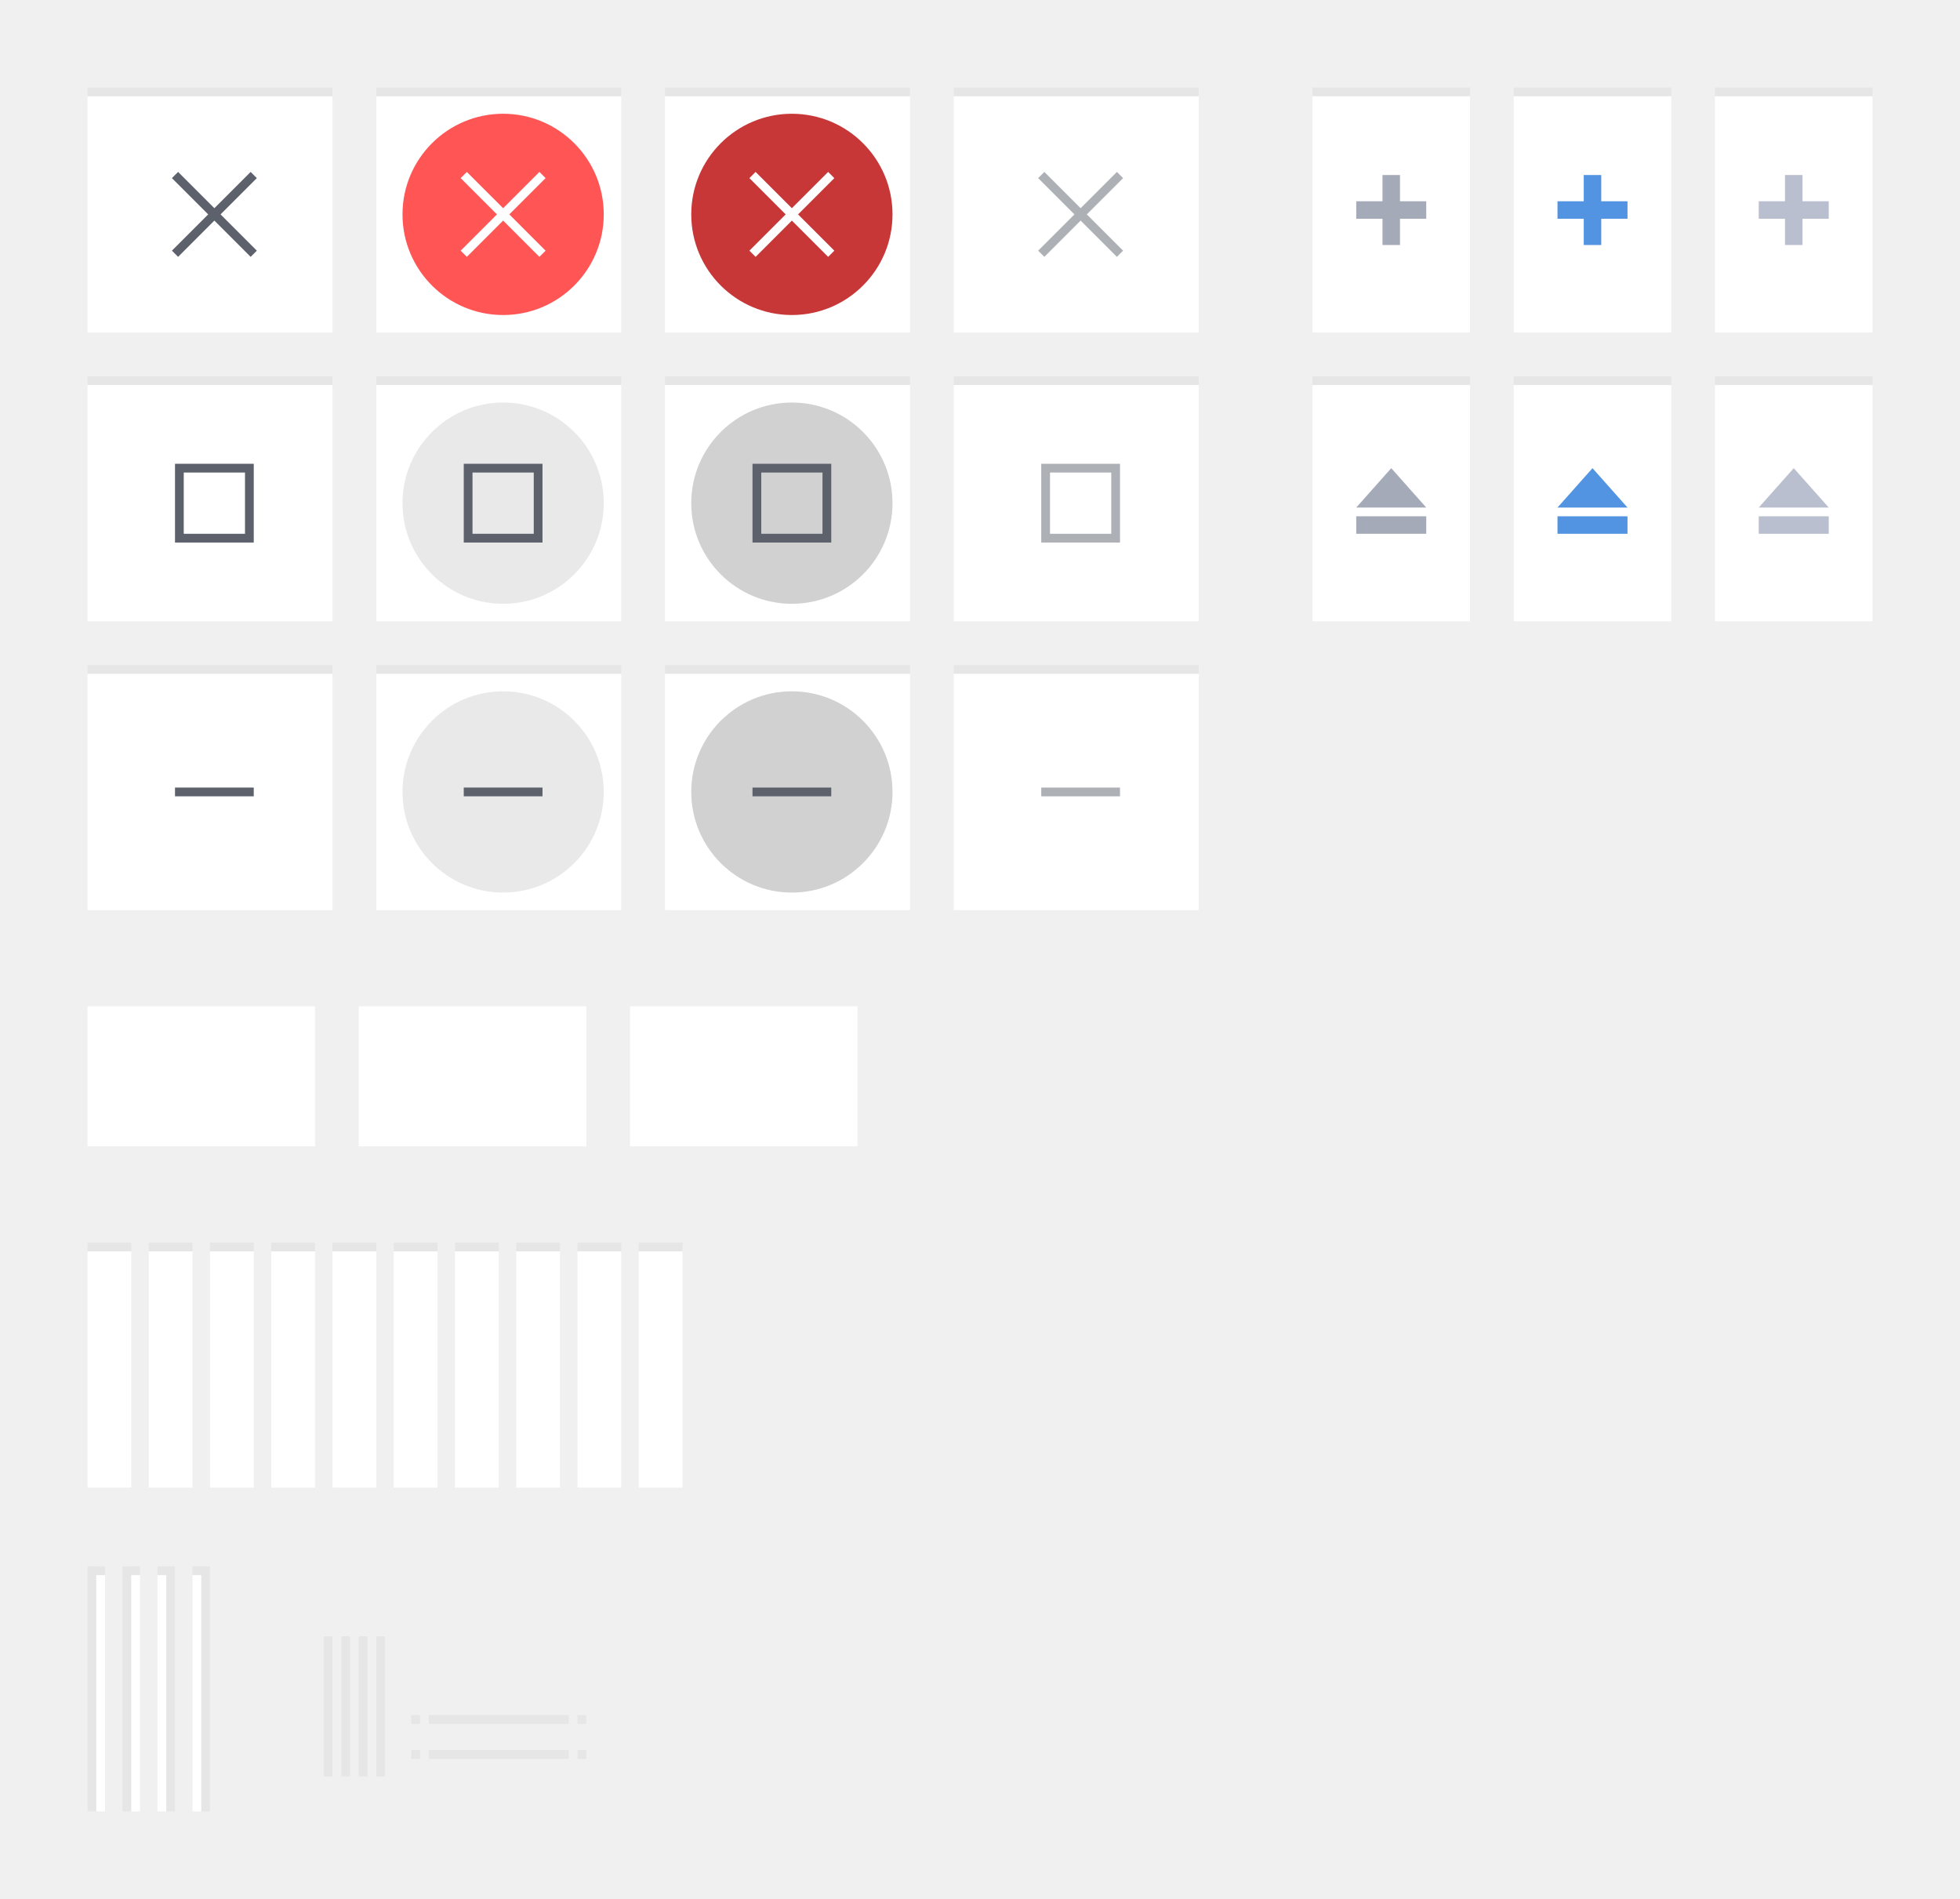
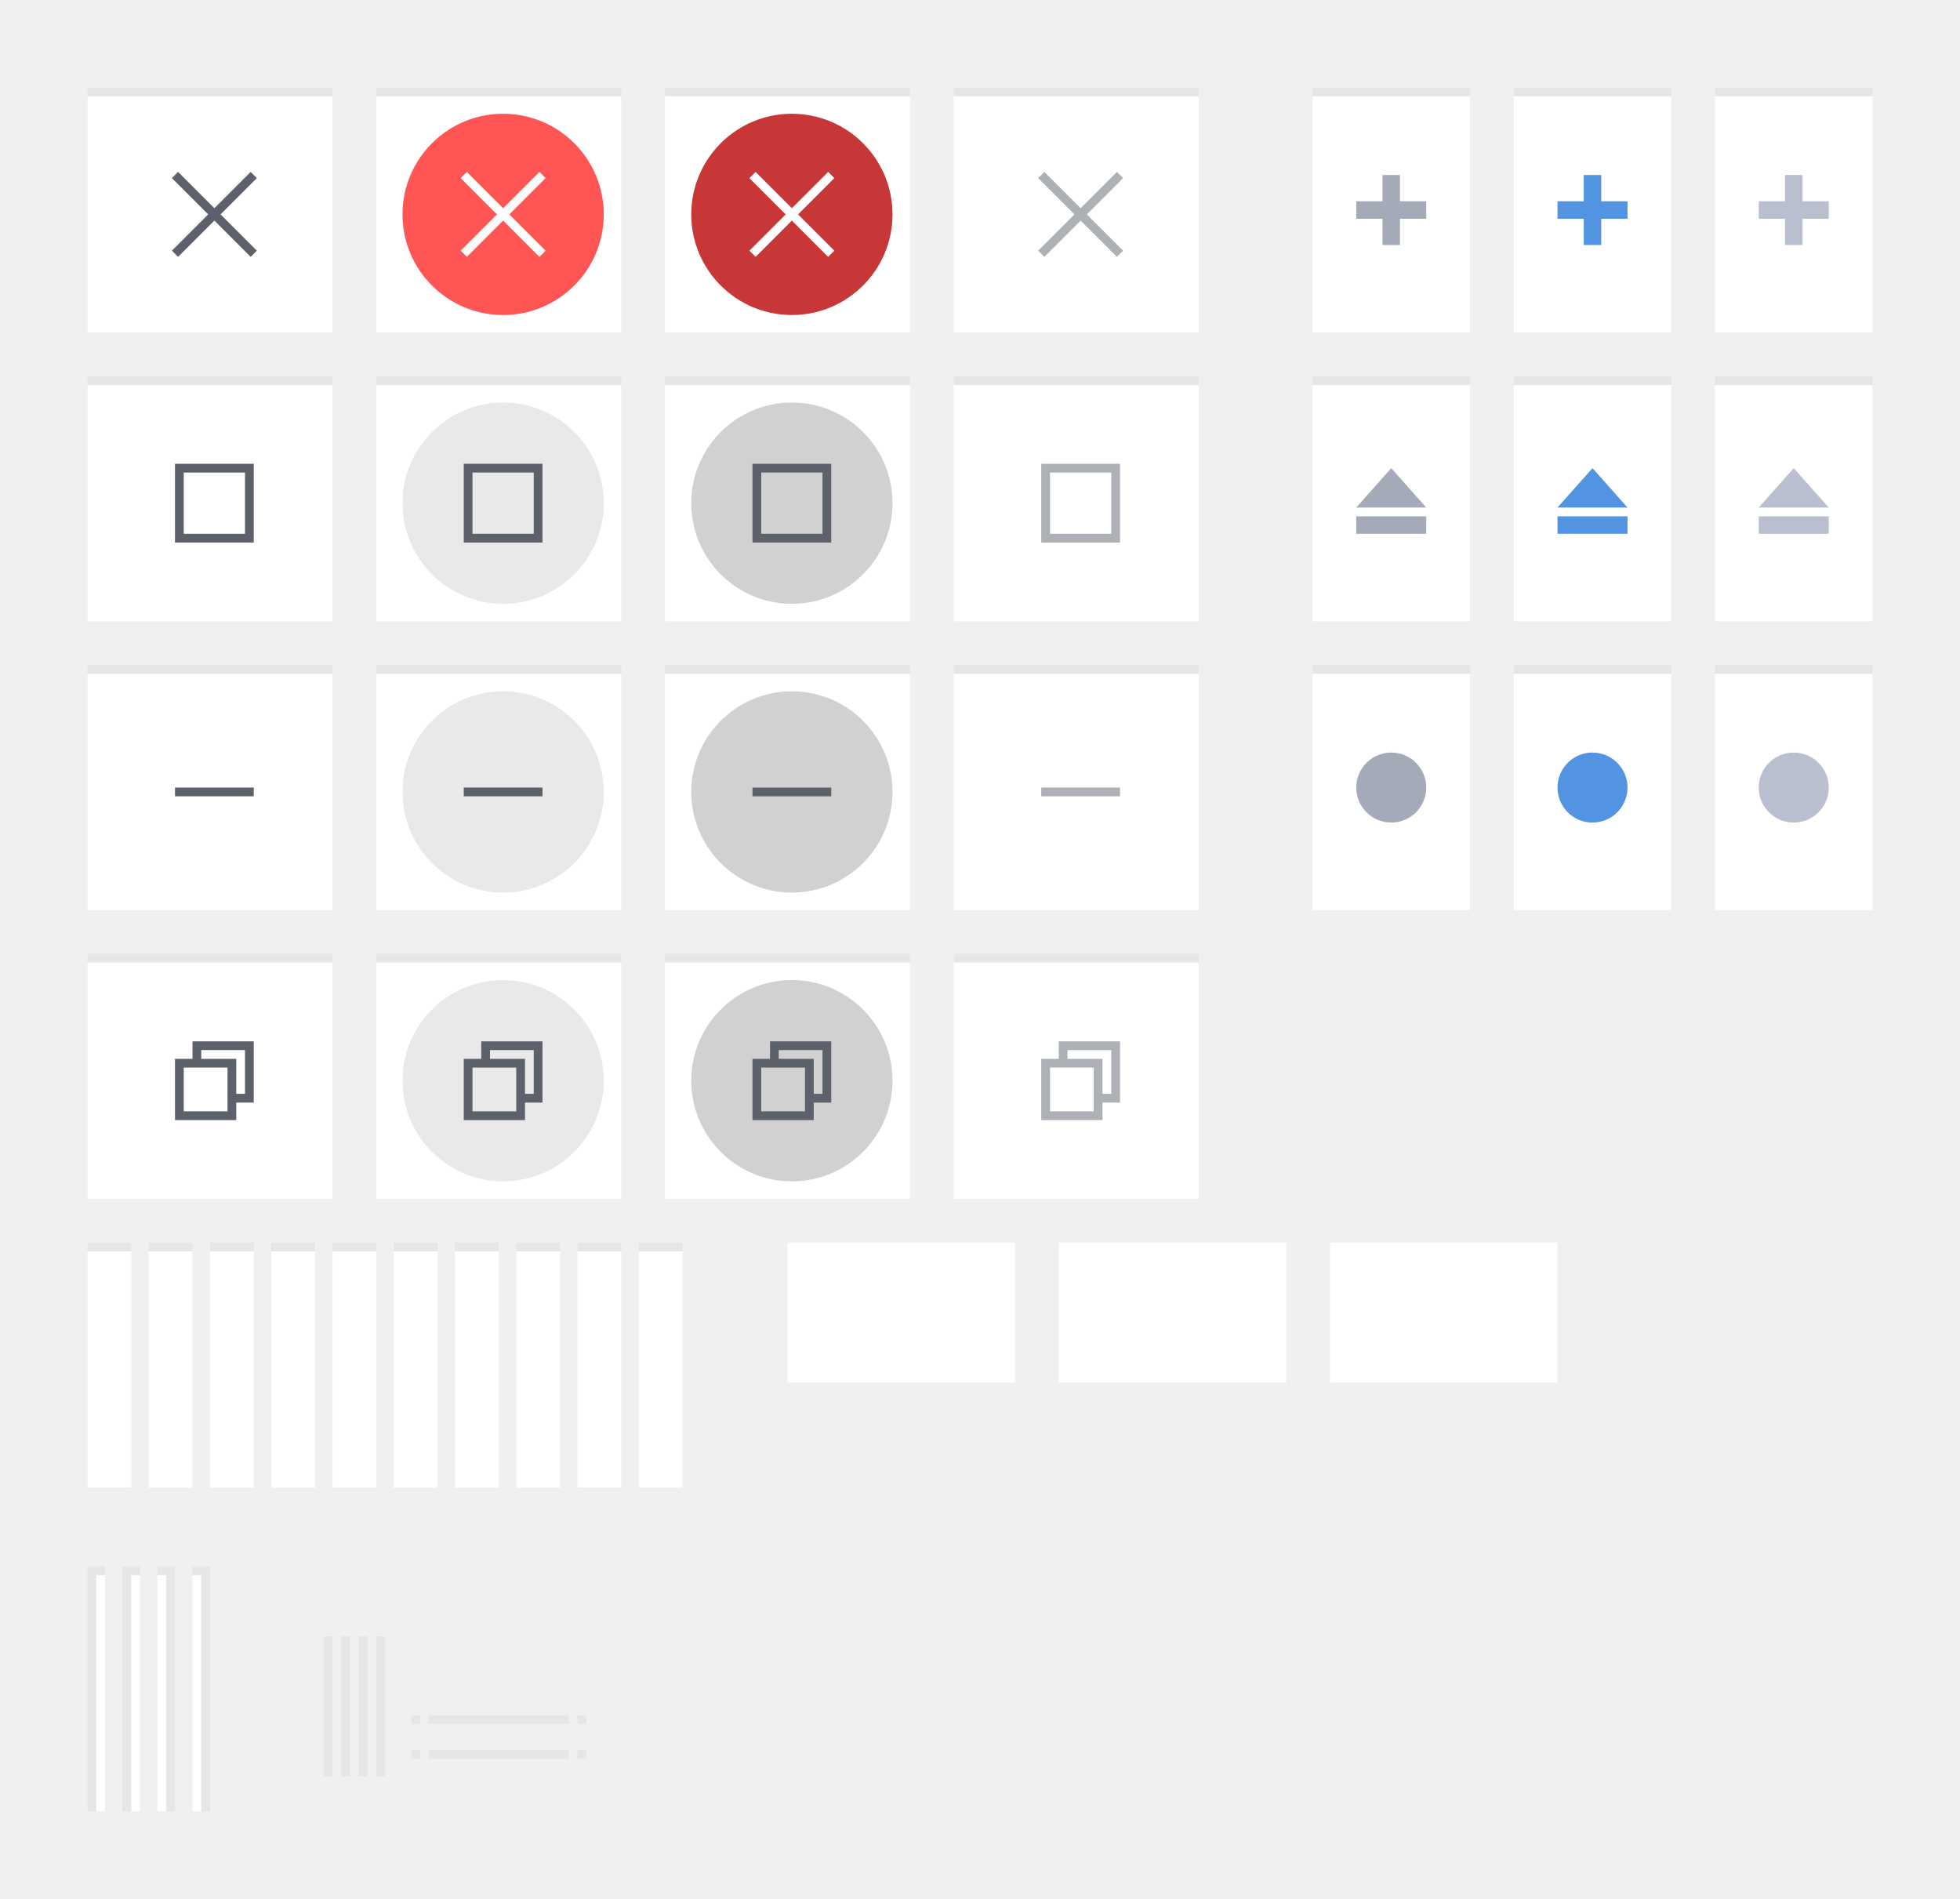
<svg xmlns="http://www.w3.org/2000/svg" xmlns:ns1="http://www.openswatchbook.org/uri/2009/osb" xmlns:xlink="http://www.w3.org/1999/xlink" width="224" height="217" viewBox="0 0 224 217" id="svg2" version="1.1">
  <defs id="defs4">
    <linearGradient id="selected_bg_color" ns1:paint="solid">
      <stop style="stop-color:#5294e2;stop-opacity:1;" offset="0" id="stop4407" />
    </linearGradient>
    <linearGradient id="selected_fg_color" ns1:paint="solid">
      <stop style="stop-color:#ffffffgit;stop-opacity:1;" offset="0" id="stop4402" />
    </linearGradient>
    <linearGradient xlink:href="#selected_bg_color" id="linearGradient4409" x1="152" y1="564.362" x2="152" y2="572.362" gradientUnits="userSpaceOnUse" />
    <linearGradient xlink:href="#selected_bg_color" id="linearGradient4411" x1="568.362" y1="-156" x2="568.362" y2="-148" gradientUnits="userSpaceOnUse" />
    <linearGradient xlink:href="#selected_bg_color" id="linearGradient4413" x1="608.362" y1="-158" x2="608.362" y2="-150" gradientUnits="userSpaceOnUse" />
    <linearGradient xlink:href="#selected_bg_color" id="linearGradient4415" x1="154" y1="601.862" x2="154" y2="606.362" gradientUnits="userSpaceOnUse" />
  </defs>
  <g id="layer1" transform="translate(5,-547.3622)">
-     <rect style="opacity:1;fill:#ffffff;fill-opacity:1;stroke:none;stroke-width:1;stroke-linecap:butt;stroke-linejoin:round;stroke-miterlimit:4;stroke-dasharray:none;stroke-dashoffset:0;stroke-opacity:1" id="menu-active" width="26" height="16" x="5" y="662.362" />
+     <rect style="opacity:1;fill:#ffffff;fill-opacity:1;stroke:none;stroke-width:1;stroke-linecap:butt;stroke-linejoin:round;stroke-miterlimit:4;stroke-dasharray:none;stroke-dashoffset:0;stroke-opacity:1" id="menu-active" width="26" height="16" x="85" y="689.362" />
    <use x="0" y="0" xlink:href="#g4206" id="title-1-active" transform="matrix(0.1785714,0,0,1,4.107143,132)" width="100%" height="100%" />
    <g id="stick-active">
      <use height="100%" width="100%" transform="matrix(0.6428571,0,0,1,141.7857,-2.2617187e-5)" id="use4210" xlink:href="#g4206" y="0" x="0" />
      <g style="fill:#a4aab7;fill-opacity:1" transform="translate(2,2.999989)" id="g5140">
        <rect style="opacity:1;fill:#a4aab7;fill-opacity:1;stroke:none;stroke-width:1;stroke-linecap:butt;stroke-linejoin:round;stroke-miterlimit:4;stroke-dasharray:none;stroke-dashoffset:0;stroke-opacity:1" id="rect5123" width="2" height="8" x="151" y="564.362" />
        <rect style="opacity:1;fill:#a4aab7;fill-opacity:1;stroke:none;stroke-width:1;stroke-linecap:butt;stroke-linejoin:round;stroke-miterlimit:4;stroke-dasharray:none;stroke-dashoffset:0;stroke-opacity:1" id="rect5123-1" width="2" height="8" x="567.362" y="-156" transform="matrix(0,1,-1,0,0,0)" />
      </g>
    </g>
    <g id="stick-pressed">
      <use height="100%" width="100%" transform="translate(23,-7.3828127e-6)" id="use5113" xlink:href="#use4210" y="0" x="0" />
      <g style="fill:#5294e2;fill-opacity:1" transform="translate(25,2.999981)" id="g5140-7">
        <rect style="opacity:1;fill:url(#linearGradient4409);fill-opacity:1;stroke:none;stroke-width:1;stroke-linecap:butt;stroke-linejoin:round;stroke-miterlimit:4;stroke-dasharray:none;stroke-dashoffset:0;stroke-opacity:1" id="rect5123-7" width="2" height="8" x="151" y="564.362" />
        <rect style="opacity:1;fill:url(#linearGradient4411);fill-opacity:1;stroke:none;stroke-width:1;stroke-linecap:butt;stroke-linejoin:round;stroke-miterlimit:4;stroke-dasharray:none;stroke-dashoffset:0;stroke-opacity:1" id="rect5123-1-1" width="2" height="8" x="567.362" y="-156" transform="matrix(0,1,-1,0,0,0)" />
      </g>
    </g>
    <g id="stick-inactive">
      <use height="100%" width="100%" transform="translate(46,-7.3828127e-6)" id="use5115" xlink:href="#use4210" y="0" x="0" />
      <g style="fill:#b9bfce;fill-opacity:1" transform="translate(48,2.999981)" id="g5140-1">
        <rect style="opacity:1;fill:#b9bfce;fill-opacity:1;stroke:none;stroke-width:1;stroke-linecap:butt;stroke-linejoin:round;stroke-miterlimit:4;stroke-dasharray:none;stroke-dashoffset:0;stroke-opacity:1" id="rect5123-5" width="2" height="8" x="151" y="564.362" />
        <rect style="opacity:1;fill:#b9bfce;fill-opacity:1;stroke:none;stroke-width:1;stroke-linecap:butt;stroke-linejoin:round;stroke-miterlimit:4;stroke-dasharray:none;stroke-dashoffset:0;stroke-opacity:1" id="rect5123-1-9" width="2" height="8" x="567.362" y="-156" transform="matrix(0,1,-1,0,0,0)" />
      </g>
    </g>
    <g id="shade-active">
      <use height="100%" width="100%" transform="translate(-3.4e-7,32.99999)" id="use5117" xlink:href="#use4210" y="0" x="0" />
      <g style="fill:#a4aab7;fill-opacity:1" transform="translate(-4.68e-6,-1.000023)" id="g5193">
        <rect transform="matrix(0,1,-1,0,0,0)" y="-158" x="607.362" height="8" width="2" id="rect5123-1-7" style="opacity:1;fill:#a4aab7;fill-opacity:1;stroke:none;stroke-width:1;stroke-linecap:butt;stroke-linejoin:round;stroke-miterlimit:4;stroke-dasharray:none;stroke-dashoffset:0;stroke-opacity:1" />
        <path style="opacity:1;fill:#a4aab7;fill-opacity:1;stroke:none;stroke-width:1;stroke-linecap:butt;stroke-linejoin:round;stroke-miterlimit:4;stroke-dasharray:none;stroke-dashoffset:0;stroke-opacity:1" d="m 154,601.862 4,4.5 -8,0 z" id="rect5190" />
      </g>
    </g>
    <g id="shade-pressed">
      <use height="100%" width="100%" transform="translate(23,32.99999)" id="use5119" xlink:href="#use4210" y="0" x="0" />
      <g style="fill:#5294e2;fill-opacity:1" transform="translate(23,-1.000023)" id="g5193-7">
        <rect transform="matrix(0,1,-1,0,0,0)" y="-158" x="607.362" height="8" width="2" id="rect5123-1-7-6" style="opacity:1;fill:url(#linearGradient4413);fill-opacity:1;stroke:none;stroke-width:1;stroke-linecap:butt;stroke-linejoin:round;stroke-miterlimit:4;stroke-dasharray:none;stroke-dashoffset:0;stroke-opacity:1" />
        <path style="opacity:1;fill:url(#linearGradient4415);fill-opacity:1;stroke:none;stroke-width:1;stroke-linecap:butt;stroke-linejoin:round;stroke-miterlimit:4;stroke-dasharray:none;stroke-dashoffset:0;stroke-opacity:1" d="m 154,601.862 4,4.5 -8,0 z" id="rect5190-7" />
      </g>
    </g>
    <g id="shade-inactive">
      <use height="100%" width="100%" transform="translate(46,32.99999)" id="use5121" xlink:href="#use4210" y="0" x="0" />
      <g style="fill:#b9bfce;fill-opacity:1" transform="translate(46,-1.000023)" id="g5193-3">
        <rect transform="matrix(0,1,-1,0,0,0)" y="-158" x="607.362" height="8" width="2" id="rect5123-1-7-65" style="opacity:1;fill:#b9bfce;fill-opacity:1;stroke:none;stroke-width:1;stroke-linecap:butt;stroke-linejoin:round;stroke-miterlimit:4;stroke-dasharray:none;stroke-dashoffset:0;stroke-opacity:1" />
        <path style="opacity:1;fill:#b9bfce;fill-opacity:1;stroke:none;stroke-width:1;stroke-linecap:butt;stroke-linejoin:round;stroke-miterlimit:4;stroke-dasharray:none;stroke-dashoffset:0;stroke-opacity:1" d="m 154,601.862 4,4.5 -8,0 z" id="rect5190-6" />
      </g>
    </g>
-     <use x="0" y="0" xlink:href="#menu-active" id="menu-inactive" transform="translate(62,-2.2617187e-5)" width="100%" height="100%" style="fill-opacity:1" />
-     <use x="0" y="0" xlink:href="#menu-active" id="menu-pressed" transform="translate(31,-2.2617187e-5)" width="100%" height="100%" style="fill-opacity:1" />
+     <use x="0" y="0" xlink:href="#menu-active" id="menu-inactive" transform="translate(62,-2.2417969e-5)" width="100%" height="100%" style="fill-opacity:1" />
+     <use x="0" y="0" xlink:href="#menu-active" id="menu-pressed" transform="translate(31,-2.2417969e-5)" width="100%" height="100%" style="fill-opacity:1" />
    <use x="0" y="0" xlink:href="#title-1-active" id="title-2-active" transform="translate(7,-2.6171874e-6)" width="100%" height="100%" />
    <use x="0" y="0" xlink:href="#title-1-active" id="title-3-active" transform="translate(14,-2.6171872e-6)" width="100%" height="100%" />
    <use x="0" y="0" xlink:href="#title-1-active" id="title-4-active" transform="translate(21,-2.6171874e-6)" width="100%" height="100%" />
    <use x="0" y="0" xlink:href="#title-1-active" id="title-5-active" transform="translate(28,-2.6171874e-6)" width="100%" height="100%" />
    <use x="0" y="0" xlink:href="#title-1-active" id="title-1-inactive" transform="translate(35,-2.6171874e-6)" width="100%" height="100%" />
    <use x="0" y="0" xlink:href="#title-1-active" id="title-2-inactive" transform="translate(42,-2.6171874e-6)" width="100%" height="100%" />
    <use x="0" y="0" xlink:href="#title-1-active" id="title-3-inactive" transform="translate(49,-2.6171874e-6)" width="100%" height="100%" />
    <use x="0" y="0" xlink:href="#title-1-active" id="title-4-inactive" transform="translate(56,-2.6171874e-6)" width="100%" height="100%" />
    <use x="0" y="0" xlink:href="#title-1-active" id="title-5-inactive" transform="translate(63,-2.6171874e-6)" width="100%" height="100%" />
    <g id="top-left-active">
      <path id="rect4138-9" d="m 6,174 -1,-1e-5 V 175 202 h 2 v -28 z" style="opacity:1;fill:#ffffff;fill-opacity:1;stroke:none;stroke-width:1;stroke-linecap:butt;stroke-linejoin:round;stroke-miterlimit:4;stroke-dasharray:none;stroke-dashoffset:0;stroke-opacity:1" transform="translate(0,552.3622)" />
      <rect y="726.362" x="6" height="1" width="1" id="rect5348" style="opacity:0.1;fill:#000000;fill-opacity:1;stroke:none;stroke-width:1;stroke-linecap:butt;stroke-linejoin:round;stroke-miterlimit:4;stroke-dasharray:none;stroke-dashoffset:0;stroke-opacity:1" />
      <rect y="726.362" x="5.001" height="28" width="0.998" id="rect5350" style="opacity:0.1;fill:#000000;fill-opacity:1;stroke:none;stroke-width:5.285;stroke-linecap:butt;stroke-linejoin:round;stroke-miterlimit:4;stroke-dasharray:none;stroke-dashoffset:0;stroke-opacity:1" />
    </g>
    <use x="0" y="0" xlink:href="#top-left-active" id="top-left-inactive" transform="translate(4,-2.2617187e-5)" width="100%" height="100%" />
    <use x="0" y="0" xlink:href="#top-left-active" id="top-right-active" transform="matrix(-1,0,0,1,20,-2.2617187e-5)" width="100%" height="100%" />
    <use x="0" y="0" xlink:href="#top-left-active" id="top-right-inactive" transform="matrix(-1,0,0,1,24,-2.2617187e-5)" width="100%" height="100%" />
    <rect style="opacity:1;fill:#e6e6e6;fill-opacity:1;stroke:none;stroke-width:1;stroke-linecap:butt;stroke-linejoin:round;stroke-miterlimit:4;stroke-dasharray:none;stroke-dashoffset:0;stroke-opacity:1" id="right-active" width="1" height="16" x="-37" y="734.362" transform="scale(-1,1)" />
    <rect style="opacity:1;fill:#e6e6e6;fill-opacity:1;stroke:none;stroke-width:1;stroke-linecap:butt;stroke-linejoin:round;stroke-miterlimit:4;stroke-dasharray:none;stroke-dashoffset:0;stroke-opacity:1" id="right-inactive" width="1" height="16" x="-39" y="734.362" transform="scale(-1,1)" />
    <rect style="opacity:1;fill:#e6e6e6;fill-opacity:1;stroke:none;stroke-width:0.577;stroke-linecap:butt;stroke-linejoin:round;stroke-miterlimit:4;stroke-dasharray:none;stroke-dashoffset:0;stroke-opacity:1" id="bottom-inactive" width="1" height="16" x="-748.362" y="-60" transform="matrix(0,-1,-1,0,0,0)" />
    <rect style="opacity:1;fill:#e6e6e6;fill-opacity:1;stroke:none;stroke-width:1;stroke-linecap:butt;stroke-linejoin:round;stroke-miterlimit:4;stroke-dasharray:none;stroke-dashoffset:0;stroke-opacity:1" id="left-active" width="1" height="16" x="-33" y="734.362" transform="scale(-1,1)" />
    <rect style="opacity:1;fill:#e6e6e6;fill-opacity:1;stroke:none;stroke-width:1;stroke-linecap:butt;stroke-linejoin:round;stroke-miterlimit:4;stroke-dasharray:none;stroke-dashoffset:0;stroke-opacity:1" id="left-inactive" width="1" height="16" x="-35" y="734.362" transform="scale(-1,1)" />
    <rect style="opacity:1;fill:#e6e6e6;fill-opacity:1;stroke:none;stroke-width:0.577;stroke-linecap:butt;stroke-linejoin:round;stroke-miterlimit:4;stroke-dasharray:none;stroke-dashoffset:0;stroke-opacity:1" id="bottom-active" width="1" height="16" x="-744.362" y="-60" transform="matrix(0,-1,-1,0,0,0)" />
    <path style="opacity:1;fill:#e6e6e6;fill-opacity:1;stroke:none;stroke-width:0.333;stroke-linecap:butt;stroke-linejoin:round;stroke-miterlimit:4;stroke-dasharray:none;stroke-dashoffset:0;stroke-opacity:1" d="m 42,743.362 v 0.667 0.333 H 42.333 43 v -1 z" id="bottom-left-active" />
    <path style="opacity:1;fill:#e6e6e6;fill-opacity:1;stroke:none;stroke-width:0.333;stroke-linecap:butt;stroke-linejoin:round;stroke-miterlimit:4;stroke-dasharray:none;stroke-dashoffset:0;stroke-opacity:1" d="m 61,743.362 v 1 H 61.667 62 v -0.333 -0.667 z" id="bottom-right-active" />
    <path style="opacity:1;fill:#e6e6e6;fill-opacity:1;stroke:none;stroke-width:0.333;stroke-linecap:butt;stroke-linejoin:round;stroke-miterlimit:4;stroke-dasharray:none;stroke-dashoffset:0;stroke-opacity:1" d="m 61,747.362 v 1 H 61.667 62 v -0.333 -0.667 z" id="bottom-right-inactive" />
    <path style="opacity:1;fill:#e6e6e6;fill-opacity:1;stroke:none;stroke-width:0.333;stroke-linecap:butt;stroke-linejoin:round;stroke-miterlimit:4;stroke-dasharray:none;stroke-dashoffset:0;stroke-opacity:1" d="m 42,747.362 v 0.667 0.333 H 42.333 43 v -1 z" id="bottom-left-inactive" />
    <g id="hide-prelight">
      <use height="100%" width="100%" transform="translate(33,65.99998)" id="use4226" xlink:href="#g4206" y="0" x="0" />
      <g transform="translate(111,1320)" id="titlebutton-minimize-hover-c" style="display:inline">
        <rect style="opacity:1;fill:#1f1f1f;fill-opacity:0.098;stroke:none;stroke-width:0.92;stroke-linecap:round;stroke-linejoin:miter;stroke-miterlimit:4;stroke-dasharray:none;stroke-opacity:1;paint-order:stroke fill markers" id="rect573" width="23" height="23" x="-70" y="-693.638" ry="11.5" />
        <rect style="opacity:1;fill:#5c616c;fill-opacity:1;stroke:none;stroke-width:0.471;stroke-linecap:round;stroke-linejoin:miter;stroke-miterlimit:4;stroke-dasharray:none;stroke-opacity:0.494;paint-order:stroke fill markers" id="rect509" width="9" height="1" x="-63" y="-682.638" ry="1.1965401e-05" />
      </g>
    </g>
    <g id="maximize-prelight">
      <use height="100%" width="100%" transform="translate(33,32.99998)" id="use4222" xlink:href="#g4206" y="0" x="0" />
      <g transform="translate(40,592.3622)" id="g4569" style="enable-background:new">
        <g id="layer1-2" transform="translate(0,-1028.362)">
          <g style="display:inline" id="titlebutton-max-hover" transform="translate(-509,1218)">
            <g id="g4891" style="display:inline;opacity:1" transform="translate(-781,-432.6378)">
              <g id="g4806-9" transform="translate(1294,247)" style="fill:#c0e3ff;fill-opacity:1">
                <g transform="translate(-81.0002,-967)" style="display:inline;fill:#c0e3ff;fill-opacity:1" id="layer9-78-7" />
                <g transform="translate(-81.0002,-967)" id="layer10-3-3" style="fill:#c0e3ff;fill-opacity:1" />
                <g transform="translate(-81.0002,-967)" id="layer11-19-75" style="fill:#c0e3ff;fill-opacity:1" />
                <g transform="translate(-81.0002,-967)" id="layer13-4-9" style="fill:#c0e3ff;fill-opacity:1" />
                <g transform="translate(-81.0002,-967)" id="layer14-8-5" style="fill:#c0e3ff;fill-opacity:1" />
                <g transform="translate(-81.0002,-967)" style="display:inline;fill:#c0e3ff;fill-opacity:1" id="layer15-5-8" />
                <g transform="translate(-81.0002,-967)" style="display:inline;fill:#c0e3ff;fill-opacity:1" id="g71291-1-7" />
                <g transform="translate(-81.0002,-967)" style="display:inline;fill:#c0e3ff;fill-opacity:1" id="g4953-7-1" />
                <g transform="translate(-81.0002,-967)" style="display:inline;fill:#c0e3ff;fill-opacity:1" id="layer12-3-0" />
              </g>
            </g>
            <rect y="-185.638" x="513" height="16" width="16" id="rect17883-0" style="display:inline;opacity:1;fill:none;fill-opacity:1;stroke:none;stroke-width:1;stroke-linecap:butt;stroke-linejoin:miter;stroke-miterlimit:4;stroke-dasharray:none;stroke-dashoffset:0;stroke-opacity:0" />
          </g>
        </g>
      </g>
      <g transform="translate(74,1288)" id="titlebutton-maximize-hover-c" style="display:inline">
        <rect ry="11.5" y="-694.638" x="-33" height="23" width="23" id="rect575" style="opacity:1;fill:#1f1f1f;fill-opacity:0.098;stroke:none;stroke-width:0.92;stroke-linecap:round;stroke-linejoin:miter;stroke-miterlimit:4;stroke-dasharray:none;stroke-opacity:1;paint-order:stroke fill markers" />
        <path style="opacity:1;fill:#5c616c;fill-opacity:1;stroke:none;stroke-width:0.451;stroke-linecap:round;stroke-linejoin:miter;stroke-miterlimit:4;stroke-dasharray:none;stroke-opacity:0.494;paint-order:stroke fill markers" d="m -26,-687.638 v 9 h 9 v -9 z m 1,1 h 7 v 7 h -7 z" id="path515" />
      </g>
    </g>
    <g id="close-prelight">
      <use height="100%" width="100%" transform="translate(33,-2.2617187e-5)" id="use4214" xlink:href="#g4206" y="0" x="0" />
      <g transform="translate(32,1255)" id="titlebutton-close-hover-c" style="display:inline">
        <rect style="opacity:1;fill:#ff5555;fill-opacity:1;stroke:none;stroke-width:0.92;stroke-linecap:round;stroke-linejoin:miter;stroke-miterlimit:4;stroke-dasharray:none;stroke-opacity:1;paint-order:stroke fill markers" id="rect577" width="23" height="23" x="9" y="-694.638" ry="11.5" />
        <path style="opacity:1;fill:#ffffff;fill-opacity:1;stroke:none;stroke-width:0.561;stroke-linecap:round;stroke-linejoin:miter;stroke-miterlimit:4;stroke-dasharray:none;stroke-opacity:0.494;paint-order:stroke fill markers" d="m 16.354,-687.991 -0.707,0.707 4.146,4.146 -4.146,4.146 0.707,0.707 4.146,-4.146 4.146,4.146 0.707,-0.707 -4.146,-4.146 4.146,-4.146 -0.707,-0.707 -4.146,4.146 z" id="rect579" />
      </g>
    </g>
    <g id="hide-inactive">
      <use height="100%" width="100%" transform="translate(99,65.99998)" id="use4238" xlink:href="#g4206" y="0" x="0" />
      <g style="display:inline;opacity:0.5" transform="translate(177,1320)" id="titlebutton-minimize-backdrop-c">
        <rect style="opacity:0;fill:#1f1f1f;fill-opacity:0.098;stroke:none;stroke-width:0.92;stroke-linecap:round;stroke-linejoin:miter;stroke-miterlimit:4;stroke-dasharray:none;stroke-opacity:1;paint-order:stroke fill markers" id="rect626" width="23" height="23" x="-70" y="-693.638" ry="11.5" />
        <rect style="opacity:1;fill:#5c616c;fill-opacity:1;stroke:none;stroke-width:0.471;stroke-linecap:round;stroke-linejoin:miter;stroke-miterlimit:4;stroke-dasharray:none;stroke-opacity:0.494;paint-order:stroke fill markers" id="rect628" width="9" height="1" x="-63" y="-682.638" ry="1.1965401e-05" />
      </g>
    </g>
    <g id="maximize-inactive">
      <use height="100%" width="100%" transform="translate(99,32.99998)" id="use4232" xlink:href="#g4206" y="0" x="0" />
      <g style="display:inline;opacity:0.5" transform="translate(140,1288)" id="titlebutton-maximize-backdrop-c">
        <rect ry="11.5" y="-694.638" x="-33" height="23" width="23" id="rect632" style="opacity:0;fill:#1f1f1f;fill-opacity:0.098;stroke:none;stroke-width:0.92;stroke-linecap:round;stroke-linejoin:miter;stroke-miterlimit:4;stroke-dasharray:none;stroke-opacity:1;paint-order:stroke fill markers" />
        <path style="opacity:1;fill:#5c616c;fill-opacity:1;stroke:none;stroke-width:0.451;stroke-linecap:round;stroke-linejoin:miter;stroke-miterlimit:4;stroke-dasharray:none;stroke-opacity:0.494;paint-order:stroke fill markers" d="m -26,-687.638 v 9 h 9 v -9 z m 1,1 h 7 v 7 h -7 z" id="path634" />
      </g>
    </g>
    <g id="close-inactive">
      <use height="100%" width="100%" transform="translate(99,-2.2617187e-5)" id="use4218" xlink:href="#g4206" y="0" x="0" />
      <g style="display:inline;opacity:0.5" transform="translate(98,1255)" id="titlebutton-close-backdrop-c">
        <rect style="opacity:0;fill:#ff5555;fill-opacity:1;stroke:none;stroke-width:0.92;stroke-linecap:round;stroke-linejoin:miter;stroke-miterlimit:4;stroke-dasharray:none;stroke-opacity:1;paint-order:stroke fill markers" id="rect644" width="23" height="23" x="9" y="-694.638" ry="11.5" />
        <path style="opacity:1;fill:#5c616c;fill-opacity:1;stroke:none;stroke-width:0.561;stroke-linecap:round;stroke-linejoin:miter;stroke-miterlimit:4;stroke-dasharray:none;stroke-opacity:0.494;paint-order:stroke fill markers" d="m 16.354,-687.991 -0.707,0.707 4.146,4.146 -4.146,4.146 0.707,0.707 4.146,-4.146 4.146,4.146 0.707,-0.707 -4.146,-4.146 4.146,-4.146 -0.707,-0.707 -4.146,4.146 z" id="path646" />
      </g>
    </g>
    <g id="hide-pressed">
      <use height="100%" width="100%" transform="translate(66,65.99998)" id="use4236" xlink:href="#g4206" y="0" x="0" />
      <g id="titlebutton-minimize-active-c" transform="translate(144,1320)" style="display:inline">
        <rect ry="11.5" y="-693.638" x="-70" height="23" width="23" id="rect650" style="opacity:1;fill:#191919;fill-opacity:0.2;stroke:none;stroke-width:0.92;stroke-linecap:round;stroke-linejoin:miter;stroke-miterlimit:4;stroke-dasharray:none;stroke-opacity:1;paint-order:stroke fill markers" />
        <rect ry="1.1965401e-05" y="-682.638" x="-63" height="1" width="9" id="rect652" style="opacity:1;fill:#5c616c;fill-opacity:1;stroke:none;stroke-width:0.471;stroke-linecap:round;stroke-linejoin:miter;stroke-miterlimit:4;stroke-dasharray:none;stroke-opacity:0.494;paint-order:stroke fill markers" />
      </g>
    </g>
    <g id="maximize-pressed">
      <use height="100%" width="100%" transform="translate(66,32.99998)" id="use4228" xlink:href="#g4206" y="0" x="0" />
      <g id="titlebutton-maximize-active-c" transform="translate(107,1288)" style="display:inline">
        <rect style="opacity:1;fill:#191919;fill-opacity:0.2;stroke:none;stroke-width:0.92;stroke-linecap:round;stroke-linejoin:miter;stroke-miterlimit:4;stroke-dasharray:none;stroke-opacity:1;paint-order:stroke fill markers" id="rect656" width="23" height="23" x="-33" y="-694.638" ry="11.5" />
        <path id="path658" d="m -26,-687.638 v 9 h 9 v -9 z m 1,1 h 7 v 7 h -7 z" style="opacity:1;fill:#5c616c;fill-opacity:1;stroke:none;stroke-width:0.451;stroke-linecap:round;stroke-linejoin:miter;stroke-miterlimit:4;stroke-dasharray:none;stroke-opacity:0.494;paint-order:stroke fill markers" />
      </g>
    </g>
    <g id="close-pressed">
      <use height="100%" width="100%" transform="translate(66,-2.2617187e-5)" id="use4216" xlink:href="#g4206" y="0" x="0" />
      <g id="titlebutton-close-active-c" transform="translate(65,1255)" style="display:inline">
        <rect ry="11.5" y="-694.638" x="9" height="23" width="23" id="rect668" style="opacity:1;fill:#c83737;fill-opacity:1;stroke:none;stroke-width:0.92;stroke-linecap:round;stroke-linejoin:miter;stroke-miterlimit:4;stroke-dasharray:none;stroke-opacity:1;paint-order:stroke fill markers" />
        <path id="path670" d="m 16.354,-687.991 -0.707,0.707 4.146,4.146 -4.146,4.146 0.707,0.707 4.146,-4.146 4.146,4.146 0.707,-0.707 -4.146,-4.146 4.146,-4.146 -0.707,-0.707 -4.146,4.146 z" style="opacity:1;fill:#ffffff;fill-opacity:1;stroke:none;stroke-width:0.561;stroke-linecap:round;stroke-linejoin:miter;stroke-miterlimit:4;stroke-dasharray:none;stroke-opacity:0.494;paint-order:stroke fill markers" />
      </g>
    </g>
    <g id="hide-active">
      <use height="100%" width="100%" transform="translate(0,65.99998)" id="use4234" xlink:href="#g4206" y="0" x="0" />
      <g id="titlebutton-minimize-c" transform="translate(78,1320)" style="display:inline">
        <rect ry="11.5" y="-693.638" x="-70" height="23" width="23" id="rect674" style="opacity:0;fill:#1f1f1f;fill-opacity:0.098;stroke:none;stroke-width:0.92;stroke-linecap:round;stroke-linejoin:miter;stroke-miterlimit:4;stroke-dasharray:none;stroke-opacity:1;paint-order:stroke fill markers" />
        <rect ry="1.1965401e-05" y="-682.638" x="-63" height="1" width="9" id="rect676" style="opacity:1;fill:#5c616c;fill-opacity:1;stroke:none;stroke-width:0.471;stroke-linecap:round;stroke-linejoin:miter;stroke-miterlimit:4;stroke-dasharray:none;stroke-opacity:0.494;paint-order:stroke fill markers" />
      </g>
    </g>
    <g id="maximize-active">
      <use height="100%" width="100%" transform="translate(0,32.99998)" id="use4220" xlink:href="#g4206" y="0" x="0" />
      <g id="titlebutton-maximize-c" transform="translate(41,1288)" style="display:inline">
        <rect style="opacity:0;fill:#1f1f1f;fill-opacity:0.098;stroke:none;stroke-width:0.92;stroke-linecap:round;stroke-linejoin:miter;stroke-miterlimit:4;stroke-dasharray:none;stroke-opacity:1;paint-order:stroke fill markers" id="rect680" width="23" height="23" x="-33" y="-694.638" ry="11.5" />
        <path id="path682" d="m -26,-687.638 v 9 h 9 v -9 z m 1,1 h 7 v 7 h -7 z" style="opacity:1;fill:#5c616c;fill-opacity:1;stroke:none;stroke-width:0.451;stroke-linecap:round;stroke-linejoin:miter;stroke-miterlimit:4;stroke-dasharray:none;stroke-opacity:0.494;paint-order:stroke fill markers" />
      </g>
    </g>
    <g id="close-active">
      <g style="opacity:1" id="g4206">
        <rect style="opacity:1;fill:#ffffff;fill-opacity:1;stroke:none;stroke-width:1;stroke-linecap:butt;stroke-linejoin:round;stroke-miterlimit:4;stroke-dasharray:none;stroke-dashoffset:0;stroke-opacity:1" id="rect4138" width="28" height="28" x="5" y="557.362" />
        <rect style="opacity:0.1;fill:#000000;fill-opacity:1;stroke:none;stroke-width:1;stroke-linecap:butt;stroke-linejoin:round;stroke-miterlimit:4;stroke-dasharray:none;stroke-dashoffset:0;stroke-opacity:1" id="rect4204" width="28" height="1" x="5" y="557.362" />
      </g>
      <g id="titlebutton-close-c" transform="translate(-1,1255)" style="display:inline">
        <rect ry="11.5" y="-694.638" x="9" height="23" width="23" id="rect692" style="opacity:0;fill:#ff5555;fill-opacity:1;stroke:none;stroke-width:0.92;stroke-linecap:round;stroke-linejoin:miter;stroke-miterlimit:4;stroke-dasharray:none;stroke-opacity:1;paint-order:stroke fill markers" />
        <path id="path694" d="m 16.354,-687.991 -0.707,0.707 4.146,4.146 -4.146,4.146 0.707,0.707 4.146,-4.146 4.146,4.146 0.707,-0.707 -4.146,-4.146 4.146,-4.146 -0.707,-0.707 -4.146,4.146 z" style="opacity:1;fill:#5c616c;fill-opacity:1;stroke:none;stroke-width:0.561;stroke-linecap:round;stroke-linejoin:miter;stroke-miterlimit:4;stroke-dasharray:none;stroke-opacity:0.494;paint-order:stroke fill markers" />
      </g>
    </g>
+     <g id="maximize-toggled-active">
+       <g transform="translate(0,65.99997)" id="g233">
+         <use height="100%" width="100%" transform="translate(0,32.99998)" id="use4220-6" xlink:href="#g4206" y="0" x="0" />
+         <g id="titlebutton-maximize-c-9" transform="translate(41,1288)" style="display:inline">
+           <rect style="opacity:0;fill:#1f1f1f;fill-opacity:0.098;stroke:none;stroke-width:0.92;stroke-linecap:round;stroke-linejoin:miter;stroke-miterlimit:4;stroke-dasharray:none;stroke-opacity:1;paint-order:stroke fill markers" id="rect680-3" width="23" height="23" x="-33" y="-694.638" ry="11.5" />
+         </g>
+       </g>
+       <path style="display:inline;opacity:1;fill:#5c616c;fill-opacity:1;stroke:none;stroke-width:0.35;stroke-linecap:round;stroke-linejoin:miter;stroke-miterlimit:4;stroke-dasharray:none;stroke-opacity:0.494;paint-order:stroke fill markers" d="m 17,666.362 v 2 h -2 v 7 l 7,1e-5 v -2 h 2 v -7 z m 1,1 h 5 v 5 h -1 v -4 h -4 z m -2,2 h 5 v 5 h -5 z" id="path664-8" />
+     </g>
+     <g id="maximize-toggled-prelight">
+       <g id="g1261">
+         <g id="maximize-prelight-7" transform="translate(0,65.99997)">
+           <use x="0" y="0" xlink:href="#g4206" id="use4222-3" transform="translate(33,32.99998)" width="100%" height="100%" />
+           <g style="enable-background:new" id="g4569-6" transform="translate(40,592.3622)">
+             <g transform="translate(0,-1028.362)" id="layer1-2-1">
+               <g transform="translate(-509,1218)" id="titlebutton-max-hover-2" style="display:inline">
+                 <g transform="translate(-781,-432.6378)" style="display:inline;opacity:1" id="g4891-9">
+                   <g style="fill:#c0e3ff;fill-opacity:1" transform="translate(1294,247)" id="g4806-9-3">
+                     <g id="layer9-78-7-1" style="display:inline;fill:#c0e3ff;fill-opacity:1" transform="translate(-81.0002,-967)" />
+                     <g style="fill:#c0e3ff;fill-opacity:1" id="layer10-3-3-9" transform="translate(-81.0002,-967)" />
+                     <g style="fill:#c0e3ff;fill-opacity:1" id="layer11-19-75-4" transform="translate(-81.0002,-967)" />
+                     <g style="fill:#c0e3ff;fill-opacity:1" id="layer13-4-9-7" transform="translate(-81.0002,-967)" />
+                     <g style="fill:#c0e3ff;fill-opacity:1" id="layer14-8-5-8" transform="translate(-81.0002,-967)" />
+                     <g id="layer15-5-8-4" style="display:inline;fill:#c0e3ff;fill-opacity:1" transform="translate(-81.0002,-967)" />
+                     <g id="g71291-1-7-5" style="display:inline;fill:#c0e3ff;fill-opacity:1" transform="translate(-81.0002,-967)" />
+                     <g id="g4953-7-1-0" style="display:inline;fill:#c0e3ff;fill-opacity:1" transform="translate(-81.0002,-967)" />
+                     <g id="layer12-3-0-3" style="display:inline;fill:#c0e3ff;fill-opacity:1" transform="translate(-81.0002,-967)" />
+                   </g>
+                 </g>
+                 <rect style="display:inline;opacity:1;fill:none;fill-opacity:1;stroke:none;stroke-width:1;stroke-linecap:butt;stroke-linejoin:miter;stroke-miterlimit:4;stroke-dasharray:none;stroke-dashoffset:0;stroke-opacity:0" id="rect17883-0-6" width="16" height="16" x="513" y="-185.638" />
+               </g>
+             </g>
+           </g>
+           <g style="display:inline" id="titlebutton-maximize-hover-c-1" transform="translate(74,1288)">
+             <rect style="opacity:1;fill:#1f1f1f;fill-opacity:0.098;stroke:none;stroke-width:0.92;stroke-linecap:round;stroke-linejoin:miter;stroke-miterlimit:4;stroke-dasharray:none;stroke-opacity:1;paint-order:stroke fill markers" id="rect575-0" width="23" height="23" x="-33" y="-694.638" ry="11.5" />
+           </g>
+         </g>
+       </g>
+       <path style="display:inline;opacity:1;fill:#5c616c;fill-opacity:1;stroke:none;stroke-width:0.35;stroke-linecap:round;stroke-linejoin:miter;stroke-miterlimit:4;stroke-dasharray:none;stroke-opacity:0.494;paint-order:stroke fill markers" d="m 50,666.362 v 2 h -2 v 7 l 7,1e-5 v -2 h 2 v -7 z m 1,1 h 5 v 5 h -1 v -4 h -4 z m -2,2 h 5 v 5 h -5 z" id="path664-8-5" />
+     </g>
+     <g id="maximize-toggled-pressed">
+       <g id="g1268">
+         <g id="maximize-pressed-5" transform="translate(0,65.99997)">
+           <use x="0" y="0" xlink:href="#g4206" id="use4228-5" transform="translate(66,32.99998)" width="100%" height="100%" />
+           <g style="display:inline" transform="translate(107,1288)" id="titlebutton-maximize-active-c-4">
+             <rect ry="11.5" y="-694.638" x="-33" height="23" width="23" id="rect656-7" style="opacity:1;fill:#191919;fill-opacity:0.2;stroke:none;stroke-width:0.92;stroke-linecap:round;stroke-linejoin:miter;stroke-miterlimit:4;stroke-dasharray:none;stroke-opacity:1;paint-order:stroke fill markers" />
+           </g>
+         </g>
+       </g>
+       <path style="display:inline;opacity:1;fill:#5c616c;fill-opacity:1;stroke:none;stroke-width:0.35;stroke-linecap:round;stroke-linejoin:miter;stroke-miterlimit:4;stroke-dasharray:none;stroke-opacity:0.494;paint-order:stroke fill markers" d="m 83,666.362 v 2 h -2 v 7 l 7,1e-5 v -2 h 2 v -7 z m 1,1 h 5 v 5 h -1 v -4 h -4 z m -2,2 h 5 v 5 h -5 z" id="path664-8-3" />
+     </g>
+     <g id="maximize-toggled-inactive">
+       <g id="g1275">
+         <g id="maximize-inactive-3" transform="translate(0,65.99997)">
+           <use x="0" y="0" xlink:href="#g4206" id="use4232-2" transform="translate(99,32.99998)" width="100%" height="100%" />
+           <g id="titlebutton-maximize-backdrop-c-0" transform="translate(140,1288)" style="display:inline;opacity:0.5">
+             <rect style="opacity:0;fill:#1f1f1f;fill-opacity:0.098;stroke:none;stroke-width:0.92;stroke-linecap:round;stroke-linejoin:miter;stroke-miterlimit:4;stroke-dasharray:none;stroke-opacity:1;paint-order:stroke fill markers" id="rect632-6" width="23" height="23" x="-33" y="-694.638" ry="11.5" />
+           </g>
+         </g>
+       </g>
+       <path style="display:inline;opacity:1;fill:#adb0b5;fill-opacity:1;stroke:none;stroke-width:0.35;stroke-linecap:round;stroke-linejoin:miter;stroke-miterlimit:4;stroke-dasharray:none;stroke-opacity:0.494;paint-order:stroke fill markers" d="m 116,666.362 v 2 h -2 v 7 l 7,1e-5 v -2 h 2 v -7 z m 1,1 h 5 v 5 h -1 v -4 h -4 z m -2,2 h 5 v 5 h -5 z" id="path664-8-56" />
+     </g>
+     <g id="stick-toggled-active">
+       <g id="stick-active-6" transform="translate(4.3e-6,65.99999)">
+         <use x="0" y="0" xlink:href="#g4206" id="use4210-7" transform="matrix(0.6428571,0,0,1,141.7857,-2.2617187e-5)" width="100%" height="100%" />
+         <g id="g5140-5" transform="translate(2,2.999989)" style="fill:#a4aab7;fill-opacity:1" />
+       </g>
+       <ellipse style="fill:#a4aab7;fill-opacity:1;stroke-width:1.234" id="path272" cx="154" cy="637.362" rx="4" ry="4" />
+     </g>
+     <g id="stick-toggled-pressed">
+       <g id="stick-pressed-6" transform="translate(4.3e-6,65.99999)">
+         <use x="0" y="0" xlink:href="#use4210-7" id="use5113-2" transform="translate(23,-7.3828127e-6)" width="100%" height="100%" />
+         <g id="g5140-7-9" transform="translate(25,2.999981)" style="fill:#5294e2;fill-opacity:1" />
+       </g>
+       <ellipse style="fill:#5294e2;fill-opacity:1;stroke-width:1.234" id="path272-0" cx="177" cy="637.362" rx="4" ry="4" />
+     </g>
+     <g id="stick-toggled-inactive">
+       <g id="stick-inactive-7" transform="translate(4.3e-6,65.99999)">
+         <use x="0" y="0" xlink:href="#use4210-7" id="use5115-0" transform="translate(46,-7.3828127e-6)" width="100%" height="100%" />
+         <g id="g5140-1-9" transform="translate(48,2.999981)" style="fill:#b9bfce;fill-opacity:1" />
+       </g>
+       <ellipse style="fill:#b9bfce;fill-opacity:1;stroke-width:1.234" id="path272-6" cx="200" cy="637.362" rx="4" ry="4" />
+     </g>
  </g>
</svg>
